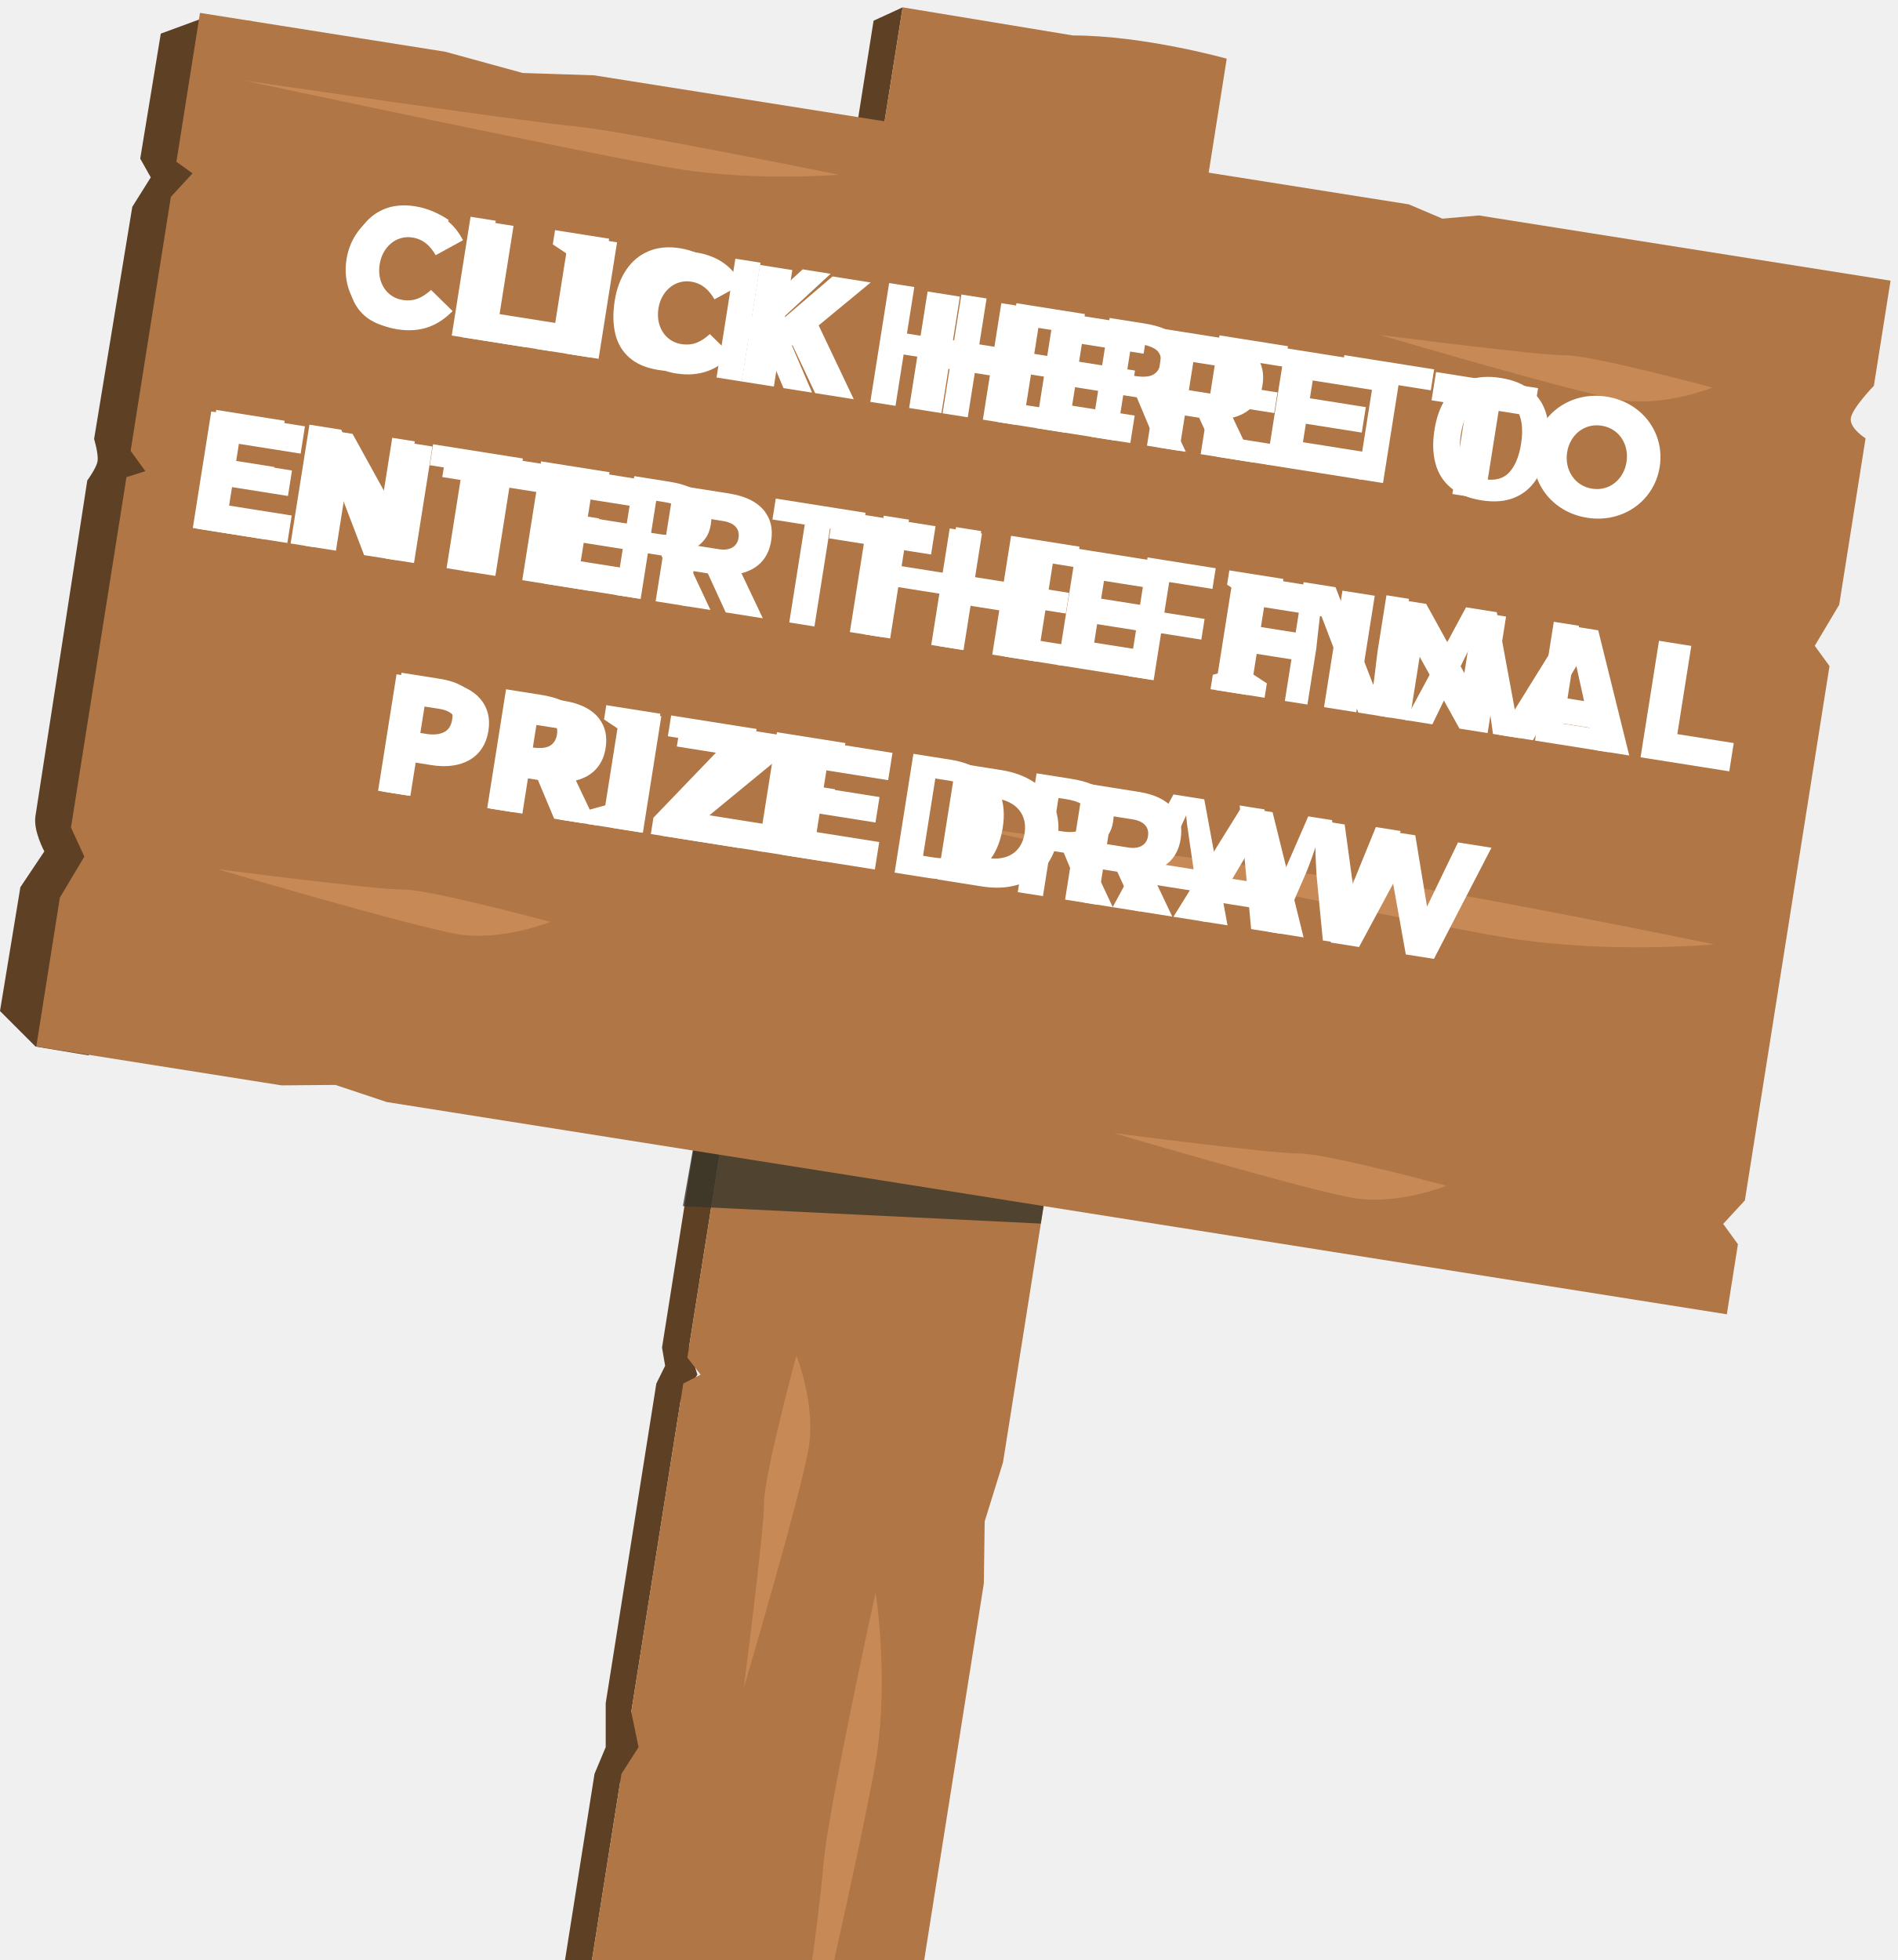
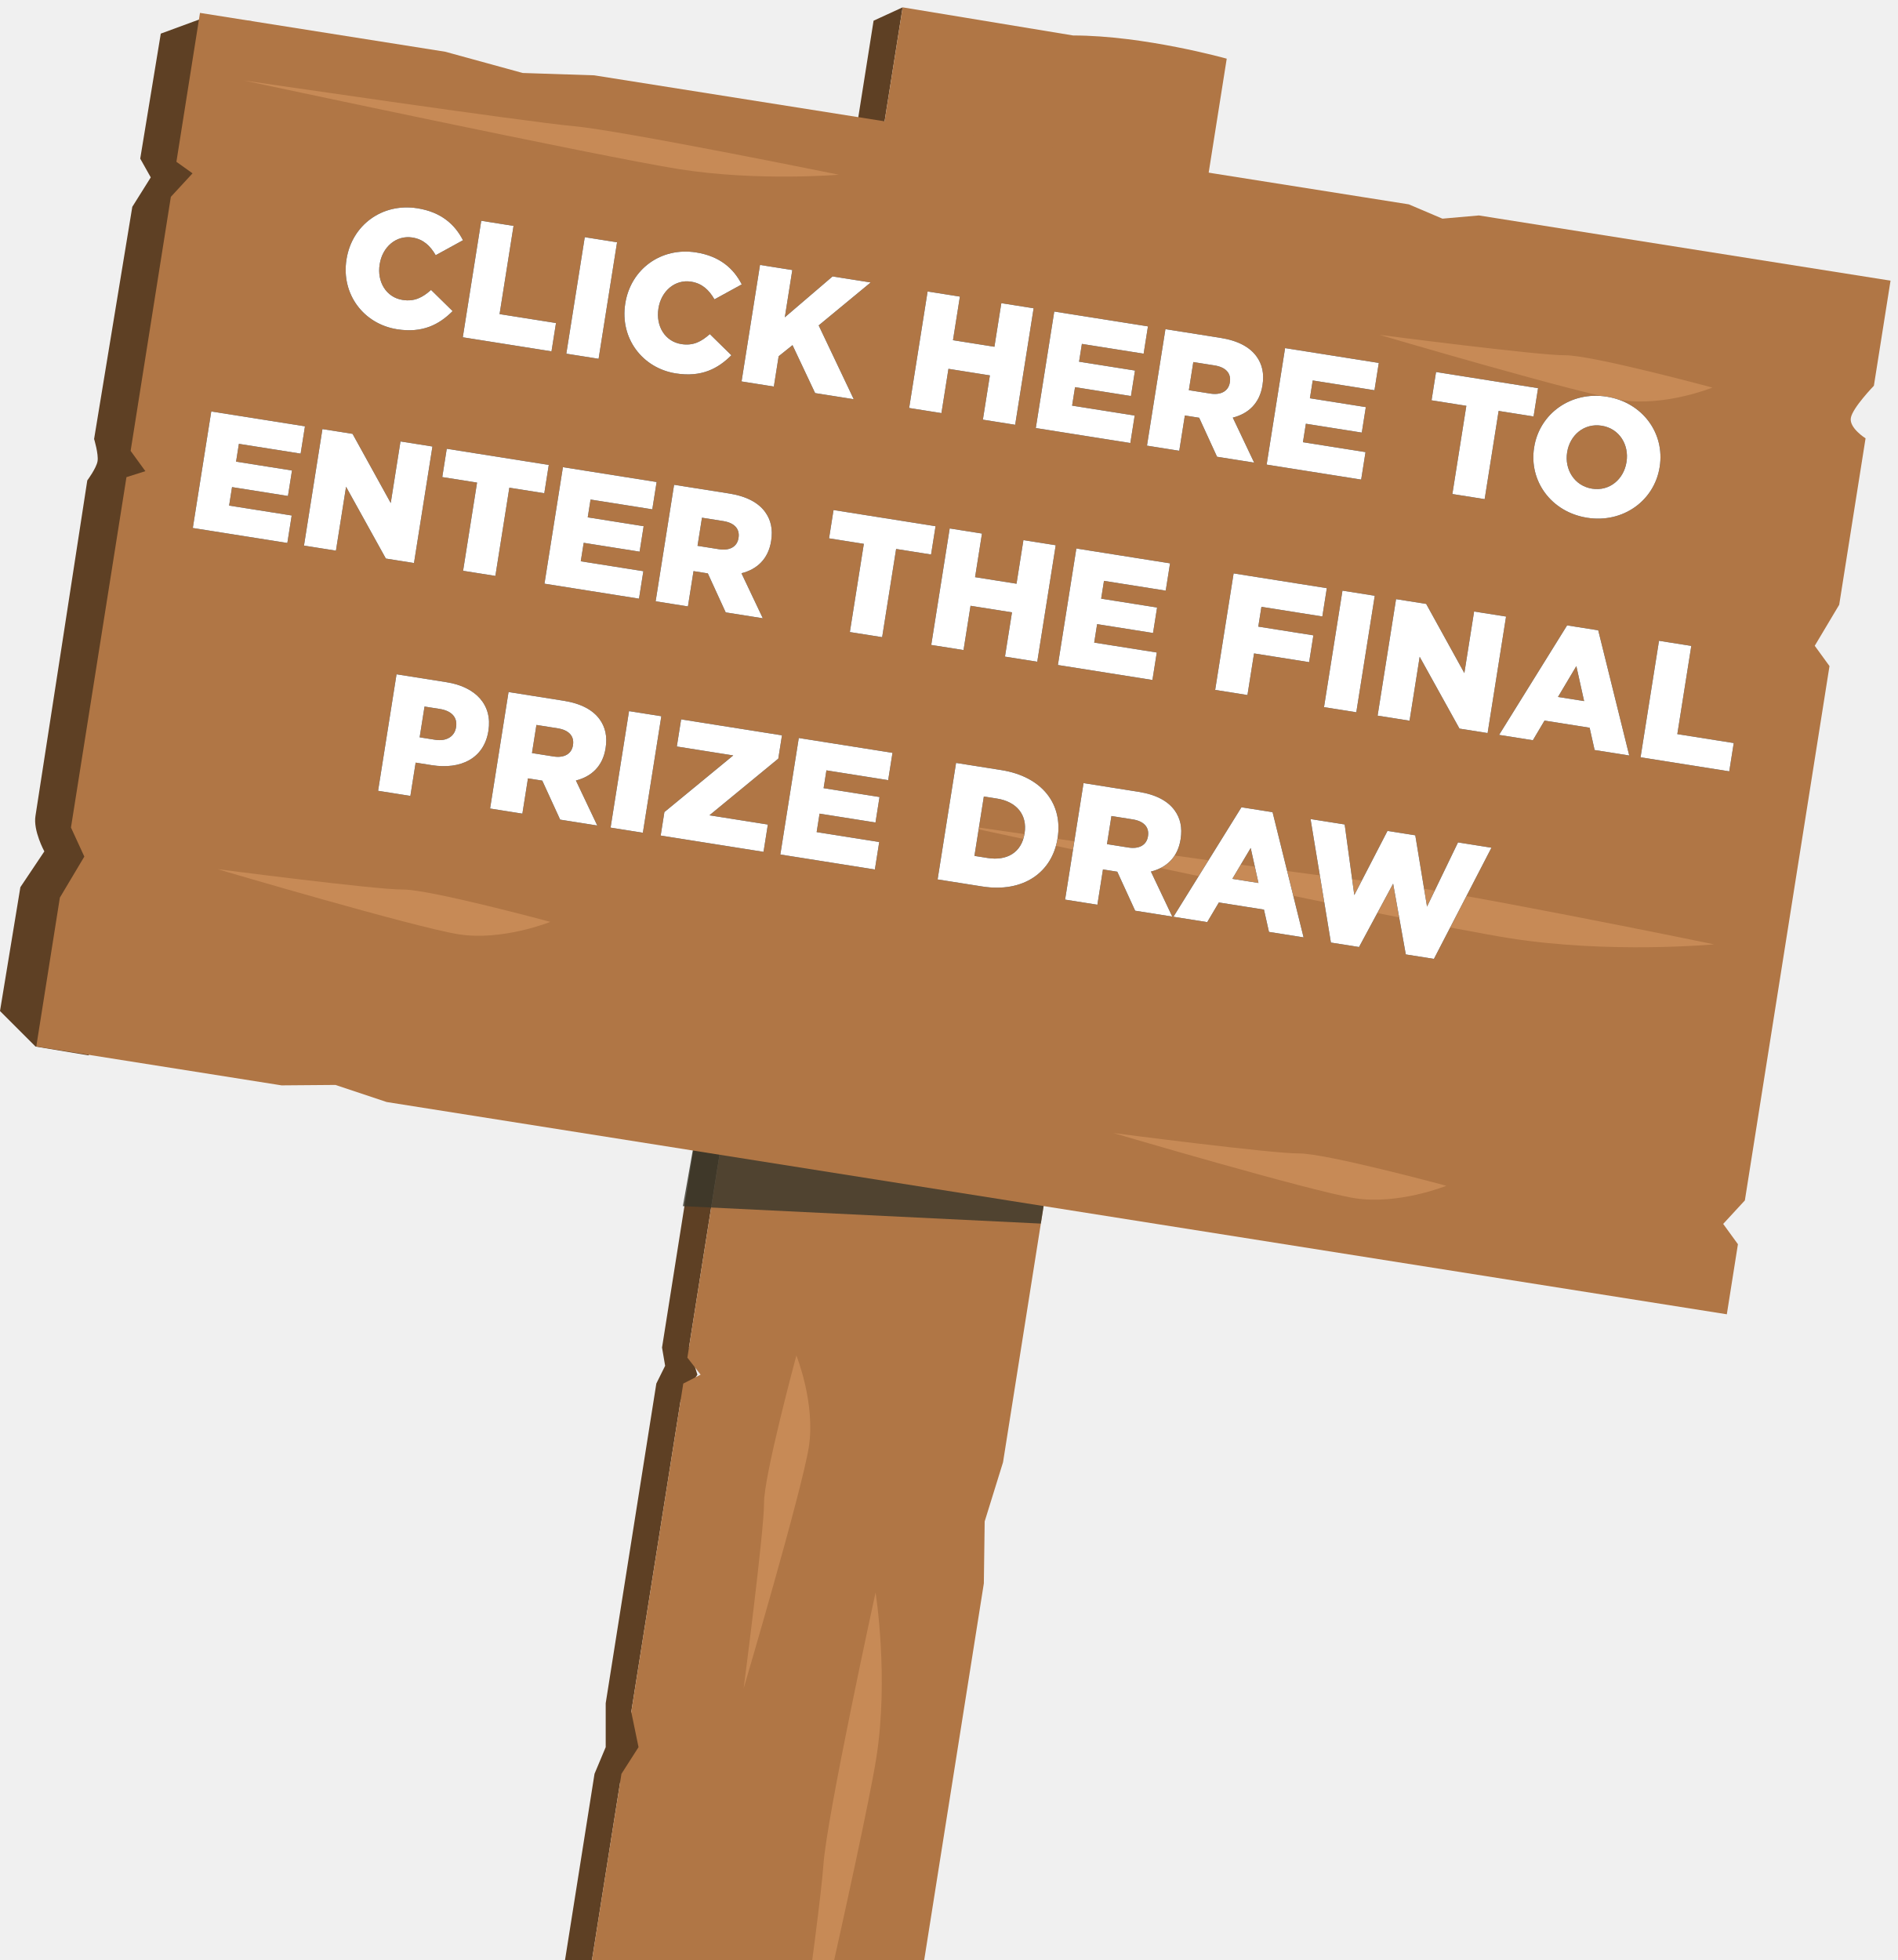
<svg xmlns="http://www.w3.org/2000/svg" xmlns:xlink="http://www.w3.org/1999/xlink" width="214px" height="221px" viewBox="0 0 214 221" version="1.1">
  <defs>
    <rect id="path-1" x="0" y="0" width="238" height="260" />
    <rect id="path-3" x="0" y="0" width="238" height="287" />
  </defs>
  <g id="Page-1" stroke="none" stroke-width="1" fill="none" fill-rule="evenodd">
    <g id="sign" transform="translate(-5, -39)">
      <mask id="mask-2" fill="white">
        <use xlink:href="#path-1" />
      </mask>
      <g id="path-1" />
      <g id="Group" mask="url(#mask-2)">
        <g transform="translate(-2, 26)" id="Group-Clipped">
          <g>
-             <mask id="mask-4" fill="white">
-               <use xlink:href="#path-3" />
-             </mask>
-             <g id="path-3" />
-             <g id="Group" mask="url(#mask-4)">
-               <g transform="translate(-14, -1)">
-                 <g transform="translate(118.325, 144.2362) rotate(9) translate(-118.325, -144.2362) translate(19.32504, 14.73622)">
-                   <path d="M80,129 L83,129 L83,154.019 L84.416,156.882 L83,160.05 L83,195.609 C83,195.609 85.419,197.839 85.419,199.247 C85.419,200.656 83,203.667 83,203.667 L83,256 L80,256 L80,203.149 L80.775,199.983 L80,195.091 L80,158.595 L80.667,156.464 L80,154.488 L80,129 Z" id="Rectangle-7-Copy-9" fill="#5E4024" />
-                   <polygon id="Rectangle-7-Copy-8" fill="#5E4024" points="80.156 2.988 83.156 0.988 83.156 14.988 80.156 14.988" />
-                   <polygon id="Rectangle-7-Copy-5" fill="#B07645" points="83 129 120 129 120 161.25 119 168.161 120 175.071 120 258 83 258 83 202.679 84.431 199.404 83 195.609 83 158.126 84.774 156.826 83 155.163" />
-                   <path d="M1,17 L5.529,14.47 L11,14 L10.992,132.063 L4.91,132.014 L0.333,128.689 L0.418,114.535 L2.456,110.128 C2.456,110.128 0.832,108.024 0.842,106.334 C0.853,104.644 0.695,68.057 0.695,68.057 C0.695,68.057 1.494,66.528 1.499,65.731 C1.504,64.934 0.723,63.32 0.723,63.32 L0.882,36.793 L2.419,33.187 L0.915,31.284 L1,17 Z" id="Rectangle-7" fill="#5E4024" />
-                   <polygon id="Rectangle-7-Copy-6" fill="#37362B" opacity="0.793" points="80 129 120 129 120 134 79.827 138.372" />
-                   <path d="M83.156,0.988 L102.636,1.114 C110.537,-0.137 120.156,0.988 120.156,0.988 L120.156,14.988 L83.156,14.988 L83.156,0.988 Z" id="Rectangle-7-Copy-7" fill="#B07645" />
-                   <path d="M5,14 L33,14 L42,15 L50,14 L143,14 L147,15 L151,14 L198,14 L198,26 C198,26 196,28.844 196,30 C196,31.156 198,32 198,32 L198,51 L196,56 L198,58 L198,119 L196,122 L198,124 L198,132 L45,132 L39,131 L33,132 L5,132 L5,115 L7,110 L5,107 L5,67 L7,66 L5,64 L5,35 L7,32 L5,31 L5,14 Z" id="Rectangle-7-Copy" fill="#B07645" />
-                   <path d="M40.102,91 C40.102,91 38.602,105 39.102,108 C39.602,111 40.102,129 40.102,129 C40.102,129 43.102,106 43.102,101 C43.102,96 40.102,91 40.102,91 Z" id="Path-3-Copy-2" fill="#C78A56" transform="translate(41.05102, 110) rotate(90) translate(-41.05102, -110) " />
-                   <path d="M160.102,11 C160.102,11 158.602,25 159.102,28 C159.602,31 160.102,49 160.102,49 C160.102,49 163.102,26 163.102,21 C163.102,16 160.102,11 160.102,11 Z" id="Path-3-Copy-3" fill="#C78A56" transform="translate(161.051, 30) rotate(90) translate(-161.051, -30) " />
-                   <path d="M144.55,104.585 C144.55,104.585 143.05,118.585 143.55,121.585 C144.05,124.585 144.55,142.585 144.55,142.585 C144.55,142.585 147.55,119.585 147.55,114.585 C147.55,109.585 144.55,104.585 144.55,104.585 Z" id="Path-3-Copy-6" fill="#C78A56" transform="translate(145.4995, 123.585) rotate(90) translate(-145.4995, -123.585) " />
-                   <path d="M145.626,48.449 C145.626,48.449 144.163,80.502 144.651,87.37 C145.138,94.238 145.626,135.449 145.626,135.449 C145.626,135.449 148.551,82.791 148.551,71.344 C148.551,59.896 145.626,48.449 145.626,48.449 Z" id="Path-3-Copy-4" fill="#C78A56" transform="translate(146.551, 91.94898) rotate(90) translate(-146.551, -91.94898) " />
-                   <path d="M44.331,-12.526 C44.331,-12.526 43.234,12.508 43.6,17.873 C43.966,23.237 44.331,55.423 44.331,55.423 C44.331,55.423 46.526,14.296 46.526,5.356 C46.526,-3.585 44.331,-12.526 44.331,-12.526 Z" id="Path-3-Copy-5" fill="#C78A56" transform="translate(45.02551, 21.44898) rotate(90) translate(-45.02551, -21.44898) " />
-                   <g id="CLICK-HERE-TO-ENTER" transform="translate(12, 30)" fill="#FFFFFF">
-                     <g id="text-6-link" font-size="19" font-family="Gotham-Black, Gotham" font-weight="700">
-                       <text id="CLICK-HERE-TO">
-                         <tspan x="12.924" y="15.491">CLICK HERE TO</tspan>
-                       </text>
-                       <text id="ENTER-THE-FINAL">
-                         <tspan x="0.108" y="41.491">ENTER THE FINAL</tspan>
-                       </text>
-                       <text id="PRIZE-DRAW">
-                         <tspan x="25.378" y="67.491">PRIZE DRAW</tspan>
-                       </text>
-                     </g>
-                     <g id="text-6-link" transform="translate(1, 1)">
-                       <path d="M19.524,14.757 C22.45,14.757 24.141,13.484 25.395,11.755 L22.621,9.779 C21.823,10.748 21.006,11.394 19.619,11.394 C17.757,11.394 16.446,9.836 16.446,7.841 L16.446,7.803 C16.446,5.865 17.757,4.269 19.619,4.269 C20.892,4.269 21.766,4.896 22.526,5.827 L25.3,3.68 C24.122,2.065 22.374,0.925 19.657,0.925 C15.629,0.925 12.665,3.965 12.665,7.841 L12.665,7.879 C12.665,11.85 15.724,14.757 19.524,14.757 Z M26.991,14.491 L37.118,14.491 L37.118,11.261 L30.677,11.261 L30.677,1.191 L26.991,1.191 L26.991,14.491 Z M38.809,14.491 L42.495,14.491 L42.495,1.191 L38.809,1.191 L38.809,14.491 Z M51.349,14.757 C54.275,14.757 55.966,13.484 57.22,11.755 L54.446,9.779 C53.648,10.748 52.831,11.394 51.444,11.394 C49.582,11.394 48.271,9.836 48.271,7.841 L48.271,7.803 C48.271,5.865 49.582,4.269 51.444,4.269 C52.717,4.269 53.591,4.896 54.351,5.827 L57.125,3.68 C55.947,2.065 54.199,0.925 51.482,0.925 C47.454,0.925 44.49,3.965 44.49,7.841 L44.49,7.879 C44.49,11.85 47.549,14.757 51.349,14.757 Z M58.816,14.491 L62.502,14.491 L62.502,11.033 L63.851,9.551 L67.214,14.491 L71.622,14.491 L66.416,6.891 L71.451,1.191 L67.1,1.191 L62.502,6.587 L62.502,1.191 L58.816,1.191 L58.816,14.491 Z M77.949,14.491 L81.635,14.491 L81.635,9.437 L86.366,9.437 L86.366,14.491 L90.052,14.491 L90.052,1.191 L86.366,1.191 L86.366,6.169 L81.635,6.169 L81.635,1.191 L77.949,1.191 L77.949,14.491 Z M92.408,14.491 L103.2,14.491 L103.2,11.356 L96.056,11.356 L96.056,9.247 L102.44,9.247 L102.44,6.34 L96.056,6.34 L96.056,4.307 L103.105,4.307 L103.105,1.191 L92.408,1.191 L92.408,14.491 Z M105.1,14.491 L105.1,1.191 L111.389,1.191 C113.422,1.191 114.828,1.723 115.721,2.616 C116.5,3.395 116.899,4.402 116.899,5.713 L116.899,5.751 C116.899,7.803 115.816,9.152 114.163,9.855 L117.336,14.491 L113.099,14.491 L110.42,10.463 L108.786,10.463 L108.786,14.491 L105.1,14.491 Z M108.786,7.575 L111.237,7.575 C112.472,7.575 113.213,6.967 113.213,5.998 L113.213,5.96 C113.213,4.896 112.434,4.364 111.218,4.364 L108.786,4.364 L108.786,7.575 Z M118.761,14.491 L129.553,14.491 L129.553,11.356 L122.409,11.356 L122.409,9.247 L128.793,9.247 L128.793,6.34 L122.409,6.34 L122.409,4.307 L129.458,4.307 L129.458,1.191 L118.761,1.191 L118.761,14.491 Z M139.965,14.491 L143.651,14.491 L143.651,4.421 L147.641,4.421 L147.641,1.191 L135.994,1.191 L135.994,4.421 L139.965,4.421 L139.965,14.491 Z M155.393,14.757 C151.289,14.757 148.249,11.698 148.249,7.879 L148.249,7.841 C148.249,4.022 151.327,0.925 155.431,0.925 C159.535,0.925 162.575,3.984 162.575,7.803 L162.575,7.841 C162.575,11.66 159.497,14.757 155.393,14.757 Z M155.431,11.432 C157.445,11.432 158.794,9.798 158.794,7.879 L158.794,7.841 C158.794,5.903 157.426,4.25 155.393,4.25 C153.36,4.25 152.011,5.884 152.011,7.803 L152.011,7.841 C152.011,9.76 153.398,11.432 155.431,11.432 Z" id="CLICK-HERE-TO" />
-                       <path d="M0.286,40.491 L11.078,40.491 L11.078,37.356 L3.934,37.356 L3.934,35.247 L10.318,35.247 L10.318,32.34 L3.934,32.34 L3.934,30.307 L10.983,30.307 L10.983,27.191 L0.286,27.191 L0.286,40.491 Z M12.978,40.491 L16.626,40.491 L16.626,33.195 L22.326,40.491 L25.537,40.491 L25.537,27.191 L21.889,27.191 L21.889,34.221 L16.417,27.191 L12.978,27.191 L12.978,40.491 Z M31.142,40.491 L34.828,40.491 L34.828,30.421 L38.818,30.421 L38.818,27.191 L27.171,27.191 L27.171,30.421 L31.142,30.421 L31.142,40.491 Z M40.433,40.491 L51.225,40.491 L51.225,37.356 L44.081,37.356 L44.081,35.247 L50.465,35.247 L50.465,32.34 L44.081,32.34 L44.081,30.307 L51.13,30.307 L51.13,27.191 L40.433,27.191 L40.433,40.491 Z M53.125,40.491 L53.125,27.191 L59.414,27.191 C61.447,27.191 62.853,27.723 63.746,28.616 C64.525,29.395 64.924,30.402 64.924,31.713 L64.924,31.751 C64.924,33.803 63.841,35.152 62.188,35.855 L65.361,40.491 L61.124,40.491 L58.445,36.463 L56.811,36.463 L56.811,40.491 L53.125,40.491 Z M56.811,33.575 L59.262,33.575 C60.497,33.575 61.238,32.967 61.238,31.998 L61.238,31.96 C61.238,30.896 60.459,30.364 59.243,30.364 L56.811,30.364 L56.811,33.575 Z M75.298,40.491 L78.984,40.491 L78.984,30.421 L82.974,30.421 L82.974,27.191 L71.327,27.191 L71.327,30.421 L75.298,30.421 L75.298,40.491 Z M84.589,40.491 L88.275,40.491 L88.275,35.437 L93.006,35.437 L93.006,40.491 L96.692,40.491 L96.692,27.191 L93.006,27.191 L93.006,32.169 L88.275,32.169 L88.275,27.191 L84.589,27.191 L84.589,40.491 Z M99.048,40.491 L109.84,40.491 L109.84,37.356 L102.696,37.356 L102.696,35.247 L109.08,35.247 L109.08,32.34 L102.696,32.34 L102.696,30.307 L109.745,30.307 L109.745,27.191 L99.048,27.191 L99.048,40.491 Z M117.003,40.491 L120.689,40.491 L120.689,35.741 L126.978,35.741 L126.978,32.682 L120.689,32.682 L120.689,30.421 L127.643,30.421 L127.643,27.191 L117.003,27.191 L117.003,40.491 Z M129.429,40.491 L133.115,40.491 L133.115,27.191 L129.429,27.191 L129.429,40.491 Z M135.547,40.491 L139.195,40.491 L139.195,33.195 L144.895,40.491 L148.106,40.491 L148.106,27.191 L144.458,27.191 L144.458,34.221 L138.986,27.191 L135.547,27.191 L135.547,40.491 Z M149.417,40.491 L155.06,27.096 L158.613,27.096 L164.275,40.491 L160.323,40.491 L159.373,38.097 L154.224,38.097 L153.274,40.491 L149.417,40.491 Z M155.307,35.228 L158.29,35.228 L156.808,31.466 L155.307,35.228 Z M165.567,40.491 L175.694,40.491 L175.694,37.261 L169.253,37.261 L169.253,27.191 L165.567,27.191 L165.567,40.491 Z" id="ENTER-THE-FINAL" />
-                       <path d="M25.556,66.491 L25.556,53.191 L31.275,53.191 C34.619,53.191 36.785,54.92 36.785,57.846 L36.785,57.884 C36.785,61.038 34.372,62.691 31.085,62.691 L29.242,62.691 L29.242,66.491 L25.556,66.491 Z M29.242,59.803 L31.009,59.803 C32.301,59.803 33.118,59.1 33.118,58.055 L33.118,58.017 C33.118,56.877 32.301,56.288 30.99,56.288 L29.242,56.288 L29.242,59.803 Z M38.343,66.491 L38.343,53.191 L44.632,53.191 C46.665,53.191 48.071,53.723 48.964,54.616 C49.743,55.395 50.142,56.402 50.142,57.713 L50.142,57.751 C50.142,59.803 49.059,61.152 47.406,61.855 L50.579,66.491 L46.342,66.491 L43.663,62.463 L42.029,62.463 L42.029,66.491 L38.343,66.491 Z M42.029,59.575 L44.48,59.575 C45.715,59.575 46.456,58.967 46.456,57.998 L46.456,57.96 C46.456,56.896 45.677,56.364 44.461,56.364 L42.029,56.364 L42.029,59.575 Z M52.099,66.491 L55.785,66.491 L55.785,53.191 L52.099,53.191 L52.099,66.491 Z M57.818,66.491 L69.56,66.491 L69.56,63.375 L62.891,63.375 L69.56,55.851 L69.56,53.191 L58.046,53.191 L58.046,56.288 L64.487,56.288 L57.818,63.812 L57.818,66.491 Z M71.479,66.491 L82.271,66.491 L82.271,63.356 L75.127,63.356 L75.127,61.247 L81.511,61.247 L81.511,58.34 L75.127,58.34 L75.127,56.307 L82.176,56.307 L82.176,53.191 L71.479,53.191 L71.479,66.491 Z M89.434,66.491 L89.434,53.191 L94.583,53.191 C99.314,53.191 102.069,55.927 102.069,59.765 L102.069,59.803 C102.069,63.641 99.276,66.491 94.507,66.491 L89.434,66.491 Z M94.621,56.44 L93.12,56.44 L93.12,63.223 L94.621,63.223 C96.844,63.223 98.307,62.007 98.307,59.86 L98.307,59.822 C98.307,57.694 96.844,56.44 94.621,56.44 Z M103.988,66.491 L103.988,53.191 L110.277,53.191 C112.31,53.191 113.716,53.723 114.609,54.616 C115.388,55.395 115.787,56.402 115.787,57.713 L115.787,57.751 C115.787,59.803 114.704,61.152 113.051,61.855 L116.224,66.491 L111.987,66.491 L109.308,62.463 L107.674,62.463 L107.674,66.491 L103.988,66.491 Z M107.674,59.575 L110.125,59.575 C111.36,59.575 112.101,58.967 112.101,57.998 L112.101,57.96 C112.101,56.896 111.322,56.364 110.106,56.364 L107.674,56.364 L107.674,59.575 Z M116.357,66.491 L122,53.096 L125.553,53.096 L131.215,66.491 L127.263,66.491 L126.313,64.097 L121.164,64.097 L120.214,66.491 L116.357,66.491 Z M122.247,61.228 L125.23,61.228 L123.748,57.466 L122.247,61.228 Z M134.35,66.586 L129.904,53.191 L133.799,53.191 L136.117,60.886 L138.682,53.153 L141.855,53.153 L144.42,60.886 L146.738,53.191 L150.557,53.191 L146.111,66.586 L142.9,66.586 L140.24,58.929 L137.561,66.586 L134.35,66.586 Z" id="PRIZE-DRAW" />
+             <g id="Group">
+               <g id="Group-Clipped">
+                 <mask id="mask-4" fill="white">
+                   <use xlink:href="#path-3" />
+                 </mask>
+                 <g id="path-3" />
+                 <g id="Group" mask="url(#mask-4)">
+                   <g transform="translate(-14, -1)">
+                     <g>
+                       <g transform="translate(118.325, 144.2362) rotate(9) translate(-118.325, -144.2362) translate(19.32504, 14.73622)">
+                         <path d="M80,129 L83,129 L83,154.019 L84.416,156.882 L83,160.05 L83,195.609 C83,195.609 85.419,197.839 85.419,199.247 C85.419,200.656 83,203.667 83,203.667 L83,256 L80,256 L80,203.149 L80.775,199.983 L80,195.091 L80,158.595 L80.667,156.464 L80,154.488 L80,129 Z" id="Rectangle-7-Copy-9" fill="#5E4024" fill-rule="nonzero" />
+                         <polygon id="Rectangle-7-Copy-8" fill="#5E4024" fill-rule="nonzero" points="80.156 2.988 83.156 0.988 83.156 14.988 80.156 14.988" />
+                         <polygon id="Rectangle-7-Copy-5" fill="#B07645" fill-rule="nonzero" points="83 129 120 129 120 161.25 119 168.161 120 175.071 120 258 83 258 83 202.679 84.431 199.404 83 195.609 83 158.126 84.774 156.826 83 155.163" />
+                         <path d="M1,17 L5.529,14.47 L11,14 L10.992,132.063 L4.91,132.014 L0.333,128.689 L0.418,114.535 L2.456,110.128 C2.456,110.128 0.832,108.024 0.842,106.334 C0.853,104.644 0.695,68.057 0.695,68.057 C0.695,68.057 1.494,66.528 1.499,65.731 C1.504,64.934 0.723,63.32 0.723,63.32 L0.882,36.793 L2.419,33.187 L0.915,31.284 L1,17 Z" id="Rectangle-7" fill="#5E4024" fill-rule="nonzero" />
+                         <polygon id="Rectangle-7-Copy-6" fill="#37362B" fill-rule="nonzero" opacity="0.793" points="80 129 120 129 120 134 79.827 138.372" />
+                         <path d="M83.156,0.988 L102.636,1.114 C110.537,-0.137 120.156,0.988 120.156,0.988 L120.156,14.988 L83.156,14.988 L83.156,0.988 Z" id="Rectangle-7-Copy-7" fill="#B07645" fill-rule="nonzero" />
+                         <path d="M5,14 L33,14 L42,15 L50,14 L143,14 L147,15 L151,14 L198,14 L198,26 C198,26 196,28.844 196,30 C196,31.156 198,32 198,32 L198,51 L196,56 L198,58 L198,119 L196,122 L198,124 L198,132 L45,132 L39,131 L33,132 L5,132 L5,115 L7,110 L5,107 L5,67 L7,66 L5,64 L5,35 L7,32 L5,31 L5,14 Z" id="Rectangle-7-Copy" fill="#B07645" fill-rule="nonzero" />
+                         <path d="M40.102,91 C40.102,91 38.602,105 39.102,108 C39.602,111 40.102,129 40.102,129 C40.102,129 43.102,106 43.102,101 C43.102,96 40.102,91 40.102,91 Z" id="Path-3-Copy-2" fill="#C78A56" fill-rule="nonzero" transform="translate(41.05102, 110) rotate(90) translate(-41.05102, -110) " />
+                         <path d="M160.102,11 C160.102,11 158.602,25 159.102,28 C159.602,31 160.102,49 160.102,49 C160.102,49 163.102,26 163.102,21 C163.102,16 160.102,11 160.102,11 Z" id="Path-3-Copy-3" fill="#C78A56" fill-rule="nonzero" transform="translate(161.051, 30) rotate(90) translate(-161.051, -30) " />
+                         <path d="M144.55,104.585 C144.55,104.585 143.05,118.585 143.55,121.585 C144.05,124.585 144.55,142.585 144.55,142.585 C144.55,142.585 147.55,119.585 147.55,114.585 C147.55,109.585 144.55,104.585 144.55,104.585 Z" id="Path-3-Copy-6" fill="#C78A56" fill-rule="nonzero" transform="translate(145.4995, 123.585) rotate(90) translate(-145.4995, -123.585) " />
+                         <path d="M145.626,48.449 C145.626,48.449 144.163,80.502 144.651,87.37 C145.138,94.238 145.626,135.449 145.626,135.449 C145.626,135.449 148.551,82.791 148.551,71.344 C148.551,59.896 145.626,48.449 145.626,48.449 Z" id="Path-3-Copy-4" fill="#C78A56" fill-rule="nonzero" transform="translate(146.551, 91.94898) rotate(90) translate(-146.551, -91.94898) " />
+                         <path d="M44.331,-12.526 C44.331,-12.526 43.234,12.508 43.6,17.873 C43.966,23.237 44.331,55.423 44.331,55.423 C44.331,55.423 46.526,14.296 46.526,5.356 C46.526,-3.585 44.331,-12.526 44.331,-12.526 Z" id="Path-3-Copy-5" fill="#C78A56" fill-rule="nonzero" transform="translate(45.02551, 21.44898) rotate(90) translate(-45.02551, -21.44898) " />
+                         <g id="CLICK-HERE-TO-ENTER" transform="translate(13, 31)">
+                           <g id="text-6-link" transform="translate(0, 0)" fill="#000000">
+                             <path d="M19.524,14.757 C22.45,14.757 24.141,13.484 25.395,11.755 L22.621,9.779 C21.823,10.748 21.006,11.394 19.619,11.394 C17.757,11.394 16.446,9.836 16.446,7.841 L16.446,7.803 C16.446,5.865 17.757,4.269 19.619,4.269 C20.892,4.269 21.766,4.896 22.526,5.827 L25.3,3.68 C24.122,2.065 22.374,0.925 19.657,0.925 C15.629,0.925 12.665,3.965 12.665,7.841 L12.665,7.879 C12.665,11.85 15.724,14.757 19.524,14.757 Z M26.991,14.491 L37.118,14.491 L37.118,11.261 L30.677,11.261 L30.677,1.191 L26.991,1.191 L26.991,14.491 Z M38.809,14.491 L42.495,14.491 L42.495,1.191 L38.809,1.191 L38.809,14.491 Z M51.349,14.757 C54.275,14.757 55.966,13.484 57.22,11.755 L54.446,9.779 C53.648,10.748 52.831,11.394 51.444,11.394 C49.582,11.394 48.271,9.836 48.271,7.841 L48.271,7.803 C48.271,5.865 49.582,4.269 51.444,4.269 C52.717,4.269 53.591,4.896 54.351,5.827 L57.125,3.68 C55.947,2.065 54.199,0.925 51.482,0.925 C47.454,0.925 44.49,3.965 44.49,7.841 L44.49,7.879 C44.49,11.85 47.549,14.757 51.349,14.757 Z M58.816,14.491 L62.502,14.491 L62.502,11.033 L63.851,9.551 L67.214,14.491 L71.622,14.491 L66.416,6.891 L71.451,1.191 L67.1,1.191 L62.502,6.587 L62.502,1.191 L58.816,1.191 L58.816,14.491 Z M77.949,14.491 L81.635,14.491 L81.635,9.437 L86.366,9.437 L86.366,14.491 L90.052,14.491 L90.052,1.191 L86.366,1.191 L86.366,6.169 L81.635,6.169 L81.635,1.191 L77.949,1.191 L77.949,14.491 Z M92.408,14.491 L103.2,14.491 L103.2,11.356 L96.056,11.356 L96.056,9.247 L102.44,9.247 L102.44,6.34 L96.056,6.34 L96.056,4.307 L103.105,4.307 L103.105,1.191 L92.408,1.191 L92.408,14.491 Z M105.1,14.491 L105.1,1.191 L111.389,1.191 C113.422,1.191 114.828,1.723 115.721,2.616 C116.5,3.395 116.899,4.402 116.899,5.713 L116.899,5.751 C116.899,7.803 115.816,9.152 114.163,9.855 L117.336,14.491 L113.099,14.491 L110.42,10.463 L108.786,10.463 L108.786,14.491 L105.1,14.491 Z M108.786,7.575 L111.237,7.575 C112.472,7.575 113.213,6.967 113.213,5.998 L113.213,5.96 C113.213,4.896 112.434,4.364 111.218,4.364 L108.786,4.364 L108.786,7.575 Z M118.761,14.491 L129.553,14.491 L129.553,11.356 L122.409,11.356 L122.409,9.247 L128.793,9.247 L128.793,6.34 L122.409,6.34 L122.409,4.307 L129.458,4.307 L129.458,1.191 L118.761,1.191 L118.761,14.491 Z M139.965,14.491 L143.651,14.491 L143.651,4.421 L147.641,4.421 L147.641,1.191 L135.994,1.191 L135.994,4.421 L139.965,4.421 L139.965,14.491 Z M155.393,14.757 C151.289,14.757 148.249,11.698 148.249,7.879 L148.249,7.841 C148.249,4.022 151.327,0.925 155.431,0.925 C159.535,0.925 162.575,3.984 162.575,7.803 L162.575,7.841 C162.575,11.66 159.497,14.757 155.393,14.757 Z M155.431,11.432 C157.445,11.432 158.794,9.798 158.794,7.879 L158.794,7.841 C158.794,5.903 157.426,4.25 155.393,4.25 C153.36,4.25 152.011,5.884 152.011,7.803 L152.011,7.841 C152.011,9.76 153.398,11.432 155.431,11.432 Z" id="CLICK-HERE-TO" />
+                             <path d="M0.286,40.491 L11.078,40.491 L11.078,37.356 L3.934,37.356 L3.934,35.247 L10.318,35.247 L10.318,32.34 L3.934,32.34 L3.934,30.307 L10.983,30.307 L10.983,27.191 L0.286,27.191 L0.286,40.491 Z M12.978,40.491 L16.626,40.491 L16.626,33.195 L22.326,40.491 L25.537,40.491 L25.537,27.191 L21.889,27.191 L21.889,34.221 L16.417,27.191 L12.978,27.191 L12.978,40.491 Z M31.142,40.491 L34.828,40.491 L34.828,30.421 L38.818,30.421 L38.818,27.191 L27.171,27.191 L27.171,30.421 L31.142,30.421 L31.142,40.491 Z M40.433,40.491 L51.225,40.491 L51.225,37.356 L44.081,37.356 L44.081,35.247 L50.465,35.247 L50.465,32.34 L44.081,32.34 L44.081,30.307 L51.13,30.307 L51.13,27.191 L40.433,27.191 L40.433,40.491 Z M53.125,40.491 L53.125,27.191 L59.414,27.191 C61.447,27.191 62.853,27.723 63.746,28.616 C64.525,29.395 64.924,30.402 64.924,31.713 L64.924,31.751 C64.924,33.803 63.841,35.152 62.188,35.855 L65.361,40.491 L61.124,40.491 L58.445,36.463 L56.811,36.463 L56.811,40.491 L53.125,40.491 Z M56.811,33.575 L59.262,33.575 C60.497,33.575 61.238,32.967 61.238,31.998 L61.238,31.96 C61.238,30.896 60.459,30.364 59.243,30.364 L56.811,30.364 L56.811,33.575 Z M75.298,40.491 L78.984,40.491 L78.984,30.421 L82.974,30.421 L82.974,27.191 L71.327,27.191 L71.327,30.421 L75.298,30.421 L75.298,40.491 Z M84.589,40.491 L88.275,40.491 L88.275,35.437 L93.006,35.437 L93.006,40.491 L96.692,40.491 L96.692,27.191 L93.006,27.191 L93.006,32.169 L88.275,32.169 L88.275,27.191 L84.589,27.191 L84.589,40.491 Z M99.048,40.491 L109.84,40.491 L109.84,37.356 L102.696,37.356 L102.696,35.247 L109.08,35.247 L109.08,32.34 L102.696,32.34 L102.696,30.307 L109.745,30.307 L109.745,27.191 L99.048,27.191 L99.048,40.491 Z M117.003,40.491 L120.689,40.491 L120.689,35.741 L126.978,35.741 L126.978,32.682 L120.689,32.682 L120.689,30.421 L127.643,30.421 L127.643,27.191 L117.003,27.191 L117.003,40.491 Z M129.429,40.491 L133.115,40.491 L133.115,27.191 L129.429,27.191 L129.429,40.491 Z M135.547,40.491 L139.195,40.491 L139.195,33.195 L144.895,40.491 L148.106,40.491 L148.106,27.191 L144.458,27.191 L144.458,34.221 L138.986,27.191 L135.547,27.191 L135.547,40.491 Z M149.417,40.491 L155.06,27.096 L158.613,27.096 L164.275,40.491 L160.323,40.491 L159.373,38.097 L154.224,38.097 L153.274,40.491 L149.417,40.491 Z M155.307,35.228 L158.29,35.228 L156.808,31.466 L155.307,35.228 Z M165.567,40.491 L175.694,40.491 L175.694,37.261 L169.253,37.261 L169.253,27.191 L165.567,27.191 L165.567,40.491 Z" id="ENTER-THE-FINAL" />
+                             <path d="M25.556,66.491 L25.556,53.191 L31.275,53.191 C34.619,53.191 36.785,54.92 36.785,57.846 L36.785,57.884 C36.785,61.038 34.372,62.691 31.085,62.691 L29.242,62.691 L29.242,66.491 L25.556,66.491 Z M29.242,59.803 L31.009,59.803 C32.301,59.803 33.118,59.1 33.118,58.055 L33.118,58.017 C33.118,56.877 32.301,56.288 30.99,56.288 L29.242,56.288 L29.242,59.803 Z M38.343,66.491 L38.343,53.191 L44.632,53.191 C46.665,53.191 48.071,53.723 48.964,54.616 C49.743,55.395 50.142,56.402 50.142,57.713 L50.142,57.751 C50.142,59.803 49.059,61.152 47.406,61.855 L50.579,66.491 L46.342,66.491 L43.663,62.463 L42.029,62.463 L42.029,66.491 L38.343,66.491 Z M42.029,59.575 L44.48,59.575 C45.715,59.575 46.456,58.967 46.456,57.998 L46.456,57.96 C46.456,56.896 45.677,56.364 44.461,56.364 L42.029,56.364 L42.029,59.575 Z M52.099,66.491 L55.785,66.491 L55.785,53.191 L52.099,53.191 L52.099,66.491 Z M57.818,66.491 L69.56,66.491 L69.56,63.375 L62.891,63.375 L69.56,55.851 L69.56,53.191 L58.046,53.191 L58.046,56.288 L64.487,56.288 L57.818,63.812 L57.818,66.491 Z M71.479,66.491 L82.271,66.491 L82.271,63.356 L75.127,63.356 L75.127,61.247 L81.511,61.247 L81.511,58.34 L75.127,58.34 L75.127,56.307 L82.176,56.307 L82.176,53.191 L71.479,53.191 L71.479,66.491 Z M89.434,66.491 L89.434,53.191 L94.583,53.191 C99.314,53.191 102.069,55.927 102.069,59.765 L102.069,59.803 C102.069,63.641 99.276,66.491 94.507,66.491 L89.434,66.491 Z M94.621,56.44 L93.12,56.44 L93.12,63.223 L94.621,63.223 C96.844,63.223 98.307,62.007 98.307,59.86 L98.307,59.822 C98.307,57.694 96.844,56.44 94.621,56.44 Z M103.988,66.491 L103.988,53.191 L110.277,53.191 C112.31,53.191 113.716,53.723 114.609,54.616 C115.388,55.395 115.787,56.402 115.787,57.713 L115.787,57.751 C115.787,59.803 114.704,61.152 113.051,61.855 L116.224,66.491 L111.987,66.491 L109.308,62.463 L107.674,62.463 L107.674,66.491 L103.988,66.491 Z M107.674,59.575 L110.125,59.575 C111.36,59.575 112.101,58.967 112.101,57.998 L112.101,57.96 C112.101,56.896 111.322,56.364 110.106,56.364 L107.674,56.364 L107.674,59.575 Z M116.357,66.491 L122,53.096 L125.553,53.096 L131.215,66.491 L127.263,66.491 L126.313,64.097 L121.164,64.097 L120.214,66.491 L116.357,66.491 Z M122.247,61.228 L125.23,61.228 L123.748,57.466 L122.247,61.228 Z M134.35,66.586 L129.904,53.191 L133.799,53.191 L136.117,60.886 L138.682,53.153 L141.855,53.153 L144.42,60.886 L146.738,53.191 L150.557,53.191 L146.111,66.586 L142.9,66.586 L140.24,58.929 L137.561,66.586 L134.35,66.586 Z" id="PRIZE-DRAW" />
+                           </g>
+                           <g id="text-6-link" transform="translate(0, 0)" fill-rule="nonzero" fill="#FFFFFF">
+                             <path d="M19.524,14.757 C22.45,14.757 24.141,13.484 25.395,11.755 L22.621,9.779 C21.823,10.748 21.006,11.394 19.619,11.394 C17.757,11.394 16.446,9.836 16.446,7.841 L16.446,7.803 C16.446,5.865 17.757,4.269 19.619,4.269 C20.892,4.269 21.766,4.896 22.526,5.827 L25.3,3.68 C24.122,2.065 22.374,0.925 19.657,0.925 C15.629,0.925 12.665,3.965 12.665,7.841 L12.665,7.879 C12.665,11.85 15.724,14.757 19.524,14.757 Z M26.991,14.491 L37.118,14.491 L37.118,11.261 L30.677,11.261 L30.677,1.191 L26.991,1.191 L26.991,14.491 Z M38.809,14.491 L42.495,14.491 L42.495,1.191 L38.809,1.191 L38.809,14.491 Z M51.349,14.757 C54.275,14.757 55.966,13.484 57.22,11.755 L54.446,9.779 C53.648,10.748 52.831,11.394 51.444,11.394 C49.582,11.394 48.271,9.836 48.271,7.841 L48.271,7.803 C48.271,5.865 49.582,4.269 51.444,4.269 C52.717,4.269 53.591,4.896 54.351,5.827 L57.125,3.68 C55.947,2.065 54.199,0.925 51.482,0.925 C47.454,0.925 44.49,3.965 44.49,7.841 L44.49,7.879 C44.49,11.85 47.549,14.757 51.349,14.757 Z M58.816,14.491 L62.502,14.491 L62.502,11.033 L63.851,9.551 L67.214,14.491 L71.622,14.491 L66.416,6.891 L71.451,1.191 L67.1,1.191 L62.502,6.587 L62.502,1.191 L58.816,1.191 L58.816,14.491 Z M77.949,14.491 L81.635,14.491 L81.635,9.437 L86.366,9.437 L86.366,14.491 L90.052,14.491 L90.052,1.191 L86.366,1.191 L86.366,6.169 L81.635,6.169 L81.635,1.191 L77.949,1.191 L77.949,14.491 Z M92.408,14.491 L103.2,14.491 L103.2,11.356 L96.056,11.356 L96.056,9.247 L102.44,9.247 L102.44,6.34 L96.056,6.34 L96.056,4.307 L103.105,4.307 L103.105,1.191 L92.408,1.191 L92.408,14.491 Z M105.1,14.491 L105.1,1.191 L111.389,1.191 C113.422,1.191 114.828,1.723 115.721,2.616 C116.5,3.395 116.899,4.402 116.899,5.713 L116.899,5.751 C116.899,7.803 115.816,9.152 114.163,9.855 L117.336,14.491 L113.099,14.491 L110.42,10.463 L108.786,10.463 L108.786,14.491 L105.1,14.491 Z M108.786,7.575 L111.237,7.575 C112.472,7.575 113.213,6.967 113.213,5.998 L113.213,5.96 C113.213,4.896 112.434,4.364 111.218,4.364 L108.786,4.364 L108.786,7.575 Z M118.761,14.491 L129.553,14.491 L129.553,11.356 L122.409,11.356 L122.409,9.247 L128.793,9.247 L128.793,6.34 L122.409,6.34 L122.409,4.307 L129.458,4.307 L129.458,1.191 L118.761,1.191 L118.761,14.491 Z M139.965,14.491 L143.651,14.491 L143.651,4.421 L147.641,4.421 L147.641,1.191 L135.994,1.191 L135.994,4.421 L139.965,4.421 L139.965,14.491 Z M155.393,14.757 C151.289,14.757 148.249,11.698 148.249,7.879 L148.249,7.841 C148.249,4.022 151.327,0.925 155.431,0.925 C159.535,0.925 162.575,3.984 162.575,7.803 L162.575,7.841 C162.575,11.66 159.497,14.757 155.393,14.757 Z M155.431,11.432 C157.445,11.432 158.794,9.798 158.794,7.879 L158.794,7.841 C158.794,5.903 157.426,4.25 155.393,4.25 C153.36,4.25 152.011,5.884 152.011,7.803 L152.011,7.841 C152.011,9.76 153.398,11.432 155.431,11.432 Z" id="CLICK-HERE-TO" />
+                             <path d="M0.286,40.491 L11.078,40.491 L11.078,37.356 L3.934,37.356 L3.934,35.247 L10.318,35.247 L10.318,32.34 L3.934,32.34 L3.934,30.307 L10.983,30.307 L10.983,27.191 L0.286,27.191 L0.286,40.491 Z M12.978,40.491 L16.626,40.491 L16.626,33.195 L22.326,40.491 L25.537,40.491 L25.537,27.191 L21.889,27.191 L21.889,34.221 L16.417,27.191 L12.978,27.191 L12.978,40.491 Z M31.142,40.491 L34.828,40.491 L34.828,30.421 L38.818,30.421 L38.818,27.191 L27.171,27.191 L27.171,30.421 L31.142,30.421 L31.142,40.491 Z M40.433,40.491 L51.225,40.491 L51.225,37.356 L44.081,37.356 L44.081,35.247 L50.465,35.247 L50.465,32.34 L44.081,32.34 L44.081,30.307 L51.13,30.307 L51.13,27.191 L40.433,27.191 L40.433,40.491 Z M53.125,40.491 L53.125,27.191 L59.414,27.191 C61.447,27.191 62.853,27.723 63.746,28.616 C64.525,29.395 64.924,30.402 64.924,31.713 L64.924,31.751 C64.924,33.803 63.841,35.152 62.188,35.855 L65.361,40.491 L61.124,40.491 L58.445,36.463 L56.811,36.463 L56.811,40.491 L53.125,40.491 Z M56.811,33.575 L59.262,33.575 C60.497,33.575 61.238,32.967 61.238,31.998 L61.238,31.96 C61.238,30.896 60.459,30.364 59.243,30.364 L56.811,30.364 L56.811,33.575 Z M75.298,40.491 L78.984,40.491 L78.984,30.421 L82.974,30.421 L82.974,27.191 L71.327,27.191 L71.327,30.421 L75.298,30.421 L75.298,40.491 Z M84.589,40.491 L88.275,40.491 L88.275,35.437 L93.006,35.437 L93.006,40.491 L96.692,40.491 L96.692,27.191 L93.006,27.191 L93.006,32.169 L88.275,32.169 L88.275,27.191 L84.589,27.191 L84.589,40.491 Z M99.048,40.491 L109.84,40.491 L109.84,37.356 L102.696,37.356 L102.696,35.247 L109.08,35.247 L109.08,32.34 L102.696,32.34 L102.696,30.307 L109.745,30.307 L109.745,27.191 L99.048,27.191 L99.048,40.491 Z M117.003,40.491 L120.689,40.491 L120.689,35.741 L126.978,35.741 L126.978,32.682 L120.689,32.682 L120.689,30.421 L127.643,30.421 L127.643,27.191 L117.003,27.191 L117.003,40.491 Z M129.429,40.491 L133.115,40.491 L133.115,27.191 L129.429,27.191 L129.429,40.491 Z M135.547,40.491 L139.195,40.491 L139.195,33.195 L144.895,40.491 L148.106,40.491 L148.106,27.191 L144.458,27.191 L144.458,34.221 L138.986,27.191 L135.547,27.191 L135.547,40.491 Z M149.417,40.491 L155.06,27.096 L158.613,27.096 L164.275,40.491 L160.323,40.491 L159.373,38.097 L154.224,38.097 L153.274,40.491 L149.417,40.491 Z M155.307,35.228 L158.29,35.228 L156.808,31.466 L155.307,35.228 Z M165.567,40.491 L175.694,40.491 L175.694,37.261 L169.253,37.261 L169.253,27.191 L165.567,27.191 L165.567,40.491 Z" id="ENTER-THE-FINAL" />
+                             <path d="M25.556,66.491 L25.556,53.191 L31.275,53.191 C34.619,53.191 36.785,54.92 36.785,57.846 L36.785,57.884 C36.785,61.038 34.372,62.691 31.085,62.691 L29.242,62.691 L29.242,66.491 L25.556,66.491 Z M29.242,59.803 L31.009,59.803 C32.301,59.803 33.118,59.1 33.118,58.055 L33.118,58.017 C33.118,56.877 32.301,56.288 30.99,56.288 L29.242,56.288 L29.242,59.803 Z M38.343,66.491 L38.343,53.191 L44.632,53.191 C46.665,53.191 48.071,53.723 48.964,54.616 C49.743,55.395 50.142,56.402 50.142,57.713 L50.142,57.751 C50.142,59.803 49.059,61.152 47.406,61.855 L50.579,66.491 L46.342,66.491 L43.663,62.463 L42.029,62.463 L42.029,66.491 L38.343,66.491 Z M42.029,59.575 L44.48,59.575 C45.715,59.575 46.456,58.967 46.456,57.998 L46.456,57.96 C46.456,56.896 45.677,56.364 44.461,56.364 L42.029,56.364 L42.029,59.575 Z M52.099,66.491 L55.785,66.491 L55.785,53.191 L52.099,53.191 L52.099,66.491 Z M57.818,66.491 L69.56,66.491 L69.56,63.375 L62.891,63.375 L69.56,55.851 L69.56,53.191 L58.046,53.191 L58.046,56.288 L64.487,56.288 L57.818,63.812 L57.818,66.491 Z M71.479,66.491 L82.271,66.491 L82.271,63.356 L75.127,63.356 L75.127,61.247 L81.511,61.247 L81.511,58.34 L75.127,58.34 L75.127,56.307 L82.176,56.307 L82.176,53.191 L71.479,53.191 L71.479,66.491 Z M89.434,66.491 L89.434,53.191 L94.583,53.191 C99.314,53.191 102.069,55.927 102.069,59.765 L102.069,59.803 C102.069,63.641 99.276,66.491 94.507,66.491 L89.434,66.491 Z M94.621,56.44 L93.12,56.44 L93.12,63.223 L94.621,63.223 C96.844,63.223 98.307,62.007 98.307,59.86 L98.307,59.822 C98.307,57.694 96.844,56.44 94.621,56.44 Z M103.988,66.491 L103.988,53.191 L110.277,53.191 C112.31,53.191 113.716,53.723 114.609,54.616 C115.388,55.395 115.787,56.402 115.787,57.713 L115.787,57.751 C115.787,59.803 114.704,61.152 113.051,61.855 L116.224,66.491 L111.987,66.491 L109.308,62.463 L107.674,62.463 L107.674,66.491 L103.988,66.491 Z M107.674,59.575 L110.125,59.575 C111.36,59.575 112.101,58.967 112.101,57.998 L112.101,57.96 C112.101,56.896 111.322,56.364 110.106,56.364 L107.674,56.364 L107.674,59.575 Z M116.357,66.491 L122,53.096 L125.553,53.096 L131.215,66.491 L127.263,66.491 L126.313,64.097 L121.164,64.097 L120.214,66.491 L116.357,66.491 Z M122.247,61.228 L125.23,61.228 L123.748,57.466 L122.247,61.228 Z M134.35,66.586 L129.904,53.191 L133.799,53.191 L136.117,60.886 L138.682,53.153 L141.855,53.153 L144.42,60.886 L146.738,53.191 L150.557,53.191 L146.111,66.586 L142.9,66.586 L140.24,58.929 L137.561,66.586 L134.35,66.586 Z" id="PRIZE-DRAW" />
+                           </g>
+                         </g>
+                         <path d="M95.102,153 C95.102,153 93.602,167 94.102,170 C94.602,173 95.102,191 95.102,191 C95.102,191 98.102,168 98.102,163 C98.102,158 95.102,153 95.102,153 Z" id="Path-3" fill="#C78A56" fill-rule="nonzero" />
+                         <path d="M108.102,178 C108.102,178 106.602,203.789 107.102,209.316 C107.602,214.842 108.102,248 108.102,248 C108.102,248 111.102,205.632 111.102,196.421 C111.102,187.211 108.102,178 108.102,178 Z" id="Path-3-Copy" fill="#C78A56" fill-rule="nonzero" />
+                       </g>
                    </g>
                  </g>
-                   <path d="M95.102,153 C95.102,153 93.602,167 94.102,170 C94.602,173 95.102,191 95.102,191 C95.102,191 98.102,168 98.102,163 C98.102,158 95.102,153 95.102,153 Z" id="Path-3" fill="#C78A56" />
-                   <path d="M108.102,178 C108.102,178 106.602,203.789 107.102,209.316 C107.602,214.842 108.102,248 108.102,248 C108.102,248 111.102,205.632 111.102,196.421 C111.102,187.211 108.102,178 108.102,178 Z" id="Path-3-Copy" fill="#C78A56" />
                </g>
              </g>
            </g>
          </g>
        </g>
      </g>
    </g>
  </g>
</svg>
